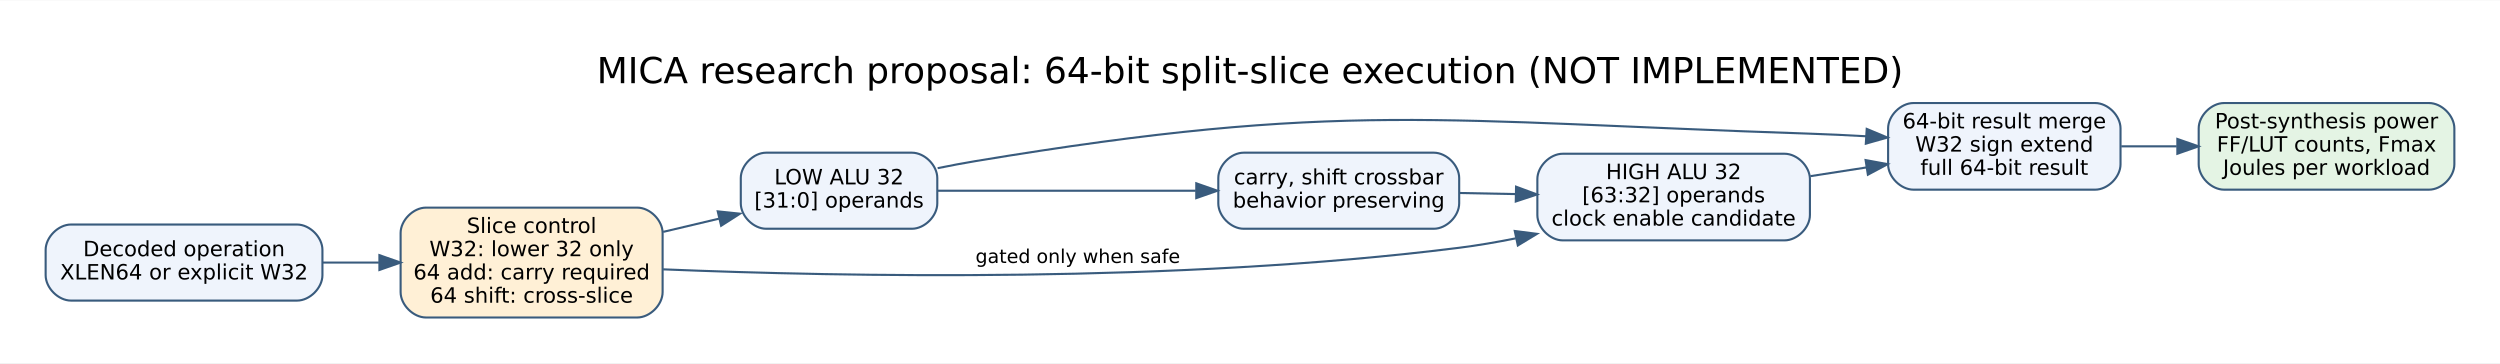
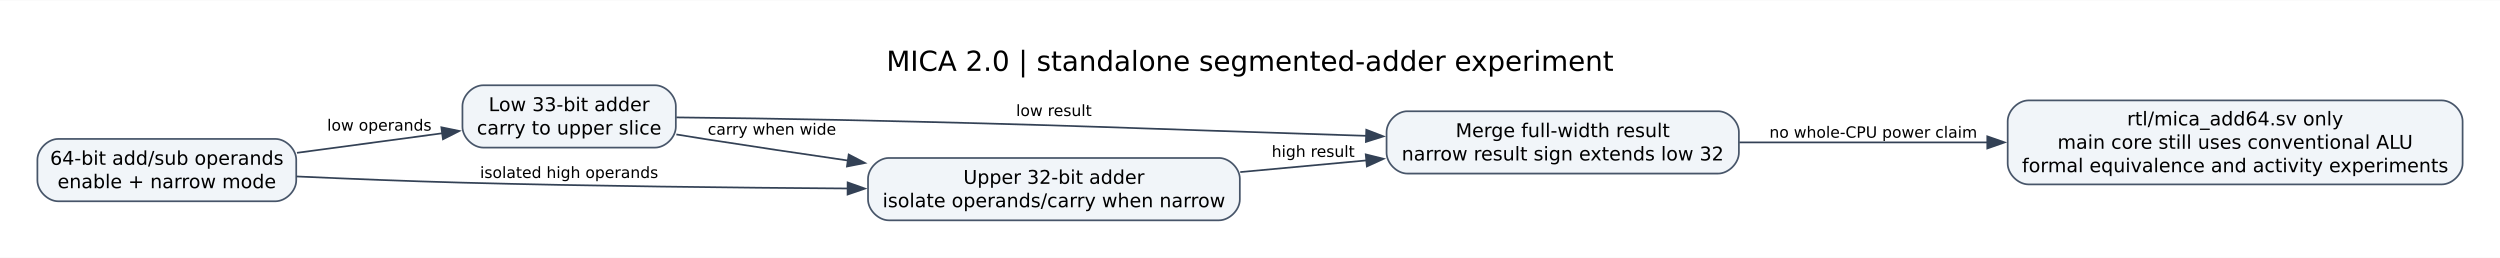
- <svg xmlns="http://www.w3.org/2000/svg" width="1183pt" height="172pt" viewBox="0.00 0.00 1183.20 171.70">
-   <g id="graph0" class="graph" transform="scale(1 1) rotate(0) translate(21.6 150.1)">
-     <polygon fill="white" stroke="transparent" points="-21.6,21.6 -21.6,-150.1 1161.6,-150.1 1161.6,21.6 -21.6,21.6" />
-     <text text-anchor="middle" x="570" y="-110.9" font-family="DejaVu Sans" font-size="17.00">MICA research proposal: 64-bit split-slice execution (NOT IMPLEMENTED)</text>
+ <svg xmlns="http://www.w3.org/2000/svg" width="1444pt" height="149pt" viewBox="0.00 0.00 1443.95 148.70">
+   <g id="graph0" class="graph" transform="scale(1 1) rotate(0) translate(21.6 127.1)">
+     <polygon fill="white" stroke="none" points="-21.6,21.6 -21.6,-127.1 1422.35,-127.1 1422.35,21.6 -21.6,21.6" />
+     <text text-anchor="middle" x="700.38" y="-86.3" font-family="DejaVu Sans" font-size="16.00">MICA 2.0 | standalone segmented-adder experiment</text>
    <g id="node1" class="node">
-       <path fill="#eff4fc" stroke="#395b7d" d="M119,-44C119,-44 12,-44 12,-44 6,-44 0,-38 0,-32 0,-32 0,-20 0,-20 0,-14 6,-8 12,-8 12,-8 119,-8 119,-8 125,-8 131,-14 131,-20 131,-20 131,-32 131,-32 131,-38 125,-44 119,-44" />
-       <text text-anchor="middle" x="65.5" y="-29" font-family="DejaVu Sans" font-size="10.00">Decoded operation</text>
-       <text text-anchor="middle" x="65.5" y="-18" font-family="DejaVu Sans" font-size="10.00">XLEN64 or explicit W32</text>
+       <path fill="#f1f5f9" stroke="#475569" d="M137.5,-47C137.5,-47 12,-47 12,-47 6,-47 0,-41 0,-35 0,-35 0,-23 0,-23 0,-17 6,-11 12,-11 12,-11 137.5,-11 137.5,-11 143.5,-11 149.5,-17 149.5,-23 149.5,-23 149.5,-35 149.5,-35 149.5,-41 143.5,-47 137.5,-47" />
+       <text text-anchor="middle" x="74.75" y="-32.05" font-family="DejaVu Sans" font-size="11.00">64-bit add/sub operands</text>
+       <text text-anchor="middle" x="74.75" y="-18.55" font-family="DejaVu Sans" font-size="11.00">enable + narrow mode</text>
    </g>
    <g id="node2" class="node">
-       <path fill="#fff0d6" stroke="#395b7d" d="M280,-52C280,-52 180,-52 180,-52 174,-52 168,-46 168,-40 168,-40 168,-12 168,-12 168,-6 174,0 180,0 180,0 280,0 280,0 286,0 292,-6 292,-12 292,-12 292,-40 292,-40 292,-46 286,-52 280,-52" />
-       <text text-anchor="middle" x="230" y="-40" font-family="DejaVu Sans" font-size="10.00">Slice control</text>
-       <text text-anchor="middle" x="230" y="-29" font-family="DejaVu Sans" font-size="10.00">W32: lower 32 only</text>
-       <text text-anchor="middle" x="230" y="-18" font-family="DejaVu Sans" font-size="10.00">64 add: carry required</text>
-       <text text-anchor="middle" x="230" y="-7" font-family="DejaVu Sans" font-size="10.00">64 shift: cross-slice</text>
+       <path fill="#f1f5f9" stroke="#475569" d="M356.75,-78C356.75,-78 257.5,-78 257.5,-78 251.5,-78 245.5,-72 245.5,-66 245.5,-66 245.5,-54 245.5,-54 245.5,-48 251.5,-42 257.5,-42 257.5,-42 356.75,-42 356.75,-42 362.75,-42 368.75,-48 368.75,-54 368.75,-54 368.75,-66 368.75,-66 368.75,-72 362.75,-78 356.75,-78" />
+       <text text-anchor="middle" x="307.12" y="-63.05" font-family="DejaVu Sans" font-size="11.00">Low 33-bit adder</text>
+       <text text-anchor="middle" x="307.12" y="-49.55" font-family="DejaVu Sans" font-size="11.00">carry to upper slice</text>
    </g>
    <g id="edge1" class="edge">
-       <path fill="none" stroke="#395b7d" d="M131.19,-26C139.91,-26 148.89,-26 157.71,-26" />
-       <polygon fill="#395b7d" stroke="#395b7d" points="157.97,-29.5 167.97,-26 157.97,-22.5 157.97,-29.5" />
+       <path fill="none" stroke="#334155" d="M149.91,-38.98C176.84,-42.6 207.22,-46.69 233.97,-50.29" />
+       <polygon fill="#334155" stroke="#334155" points="233.32,-53.73 243.7,-51.6 234.25,-46.8 233.32,-53.73" />
+       <text text-anchor="middle" x="197.5" y="-51.79" font-family="DejaVu Sans" font-size="9.00">low operands</text>
    </g>
    <g id="node3" class="node">
-       <path fill="#eff4fc" stroke="#395b7d" d="M410,-78C410,-78 341,-78 341,-78 335,-78 329,-72 329,-66 329,-66 329,-54 329,-54 329,-48 335,-42 341,-42 341,-42 410,-42 410,-42 416,-42 422,-48 422,-54 422,-54 422,-66 422,-66 422,-72 416,-78 410,-78" />
-       <text text-anchor="middle" x="375.5" y="-63" font-family="DejaVu Sans" font-size="10.00">LOW ALU 32</text>
-       <text text-anchor="middle" x="375.5" y="-52" font-family="DejaVu Sans" font-size="10.00">[31:0] operands</text>
+       <path fill="#f1f5f9" stroke="#475569" d="M682.5,-36C682.5,-36 491.75,-36 491.75,-36 485.75,-36 479.75,-30 479.75,-24 479.75,-24 479.75,-12 479.75,-12 479.75,-6 485.75,0 491.75,0 491.75,0 682.5,0 682.5,0 688.5,0 694.5,-6 694.5,-12 694.5,-12 694.5,-24 694.5,-24 694.5,-30 688.5,-36 682.5,-36" />
+       <text text-anchor="middle" x="587.12" y="-21.05" font-family="DejaVu Sans" font-size="11.00">Upper 32-bit adder</text>
+       <text text-anchor="middle" x="587.12" y="-7.55" font-family="DejaVu Sans" font-size="11.00">isolate operands/carry when narrow</text>
    </g>
    <g id="edge2" class="edge">
-       <path fill="none" stroke="#395b7d" d="M292.27,-40.52C301.03,-42.59 310.01,-44.72 318.66,-46.77" />
-       <polygon fill="#395b7d" stroke="#395b7d" points="318.09,-50.23 328.63,-49.13 319.7,-43.42 318.09,-50.23" />
+       <path fill="none" stroke="#334155" d="M149.68,-25.33C179.44,-23.99 214.1,-22.59 245.5,-21.75 319.55,-19.76 402.68,-18.82 468.28,-18.38" />
+       <polygon fill="#334155" stroke="#334155" points="467.99,-21.88 477.97,-18.32 467.95,-14.88 467.99,-21.88" />
+       <text text-anchor="middle" x="307.12" y="-24.45" font-family="DejaVu Sans" font-size="9.00">isolated high operands</text>
+     </g>
+     <g id="edge3" class="edge">
+       <path fill="none" stroke="#334155" d="M369.05,-49.59C375.03,-48.61 381.01,-47.65 386.75,-46.75 413.05,-42.64 441.34,-38.43 468.11,-34.54" />
+       <polygon fill="#334155" stroke="#334155" points="468.59,-38.01 477.98,-33.12 467.58,-31.08 468.59,-38.01" />
+       <text text-anchor="middle" x="424.25" y="-49.45" font-family="DejaVu Sans" font-size="9.00">carry when wide</text>
    </g>
    <g id="node4" class="node">
-       <path fill="#eff4fc" stroke="#395b7d" d="M823,-77.5C823,-77.5 718,-77.5 718,-77.5 712,-77.5 706,-71.5 706,-65.5 706,-65.5 706,-48.5 706,-48.5 706,-42.5 712,-36.5 718,-36.5 718,-36.5 823,-36.5 823,-36.5 829,-36.5 835,-42.5 835,-48.5 835,-48.5 835,-65.5 835,-65.5 835,-71.5 829,-77.5 823,-77.5" />
-       <text text-anchor="middle" x="770.5" y="-65.5" font-family="DejaVu Sans" font-size="10.00">HIGH ALU 32</text>
-       <text text-anchor="middle" x="770.5" y="-54.5" font-family="DejaVu Sans" font-size="10.00">[63:32] operands</text>
-       <text text-anchor="middle" x="770.5" y="-43.5" font-family="DejaVu Sans" font-size="10.00">clock enable candidate</text>
+       <path fill="#f1f5f9" stroke="#475569" d="M970.75,-63C970.75,-63 791.25,-63 791.25,-63 785.25,-63 779.25,-57 779.25,-51 779.25,-51 779.25,-39 779.25,-39 779.25,-33 785.25,-27 791.25,-27 791.25,-27 970.75,-27 970.75,-27 976.75,-27 982.75,-33 982.75,-39 982.75,-39 982.75,-51 982.75,-51 982.75,-57 976.75,-63 970.75,-63" />
+       <text text-anchor="middle" x="881" y="-48.05" font-family="DejaVu Sans" font-size="11.00">Merge full-width result</text>
+       <text text-anchor="middle" x="881" y="-34.55" font-family="DejaVu Sans" font-size="11.00">narrow result sign extends low 32</text>
    </g>
-     <g id="edge3" class="edge">
-       <path fill="none" stroke="#395b7d" d="M292.23,-22.79C377.19,-19.28 535.44,-16.19 669,-33 677.73,-34.1 686.8,-35.66 695.77,-37.46" />
-       <polygon fill="#395b7d" stroke="#395b7d" points="695.31,-40.94 705.82,-39.59 696.76,-34.09 695.31,-40.94" />
-       <text text-anchor="middle" x="488.5" y="-25.8" font-family="DejaVu Sans" font-size="9.00">gated only when safe</text>
+     <g id="edge4" class="edge">
+       <path fill="none" stroke="#334155" d="M369.06,-59.44C397.26,-59.13 431.22,-58.66 461.75,-58 594.89,-55.13 628.15,-53.24 761.25,-49 763.32,-48.93 765.42,-48.87 767.53,-48.8" />
+       <polygon fill="#334155" stroke="#334155" points="767.54,-52.3 777.43,-48.48 767.32,-45.3 767.54,-52.3" />
+       <text text-anchor="middle" x="587.12" y="-60.23" font-family="DejaVu Sans" font-size="9.00">low result</text>
+     </g>
+     <g id="edge5" class="edge">
+       <path fill="none" stroke="#334155" d="M694.74,-27.86C718.5,-30.06 743.76,-32.4 767.74,-34.61" />
+       <polygon fill="#334155" stroke="#334155" points="767.23,-38.08 777.51,-35.52 767.88,-31.11 767.23,-38.08" />
+       <text text-anchor="middle" x="736.88" y="-36.62" font-family="DejaVu Sans" font-size="9.00">high result</text>
    </g>
    <g id="node5" class="node">
-       <path fill="#eff4fc" stroke="#395b7d" d="M657,-78C657,-78 567,-78 567,-78 561,-78 555,-72 555,-66 555,-66 555,-54 555,-54 555,-48 561,-42 567,-42 567,-42 657,-42 657,-42 663,-42 669,-48 669,-54 669,-54 669,-66 669,-66 669,-72 663,-78 657,-78" />
-       <text text-anchor="middle" x="612" y="-63" font-family="DejaVu Sans" font-size="10.00">carry, shift crossbar</text>
-       <text text-anchor="middle" x="612" y="-52" font-family="DejaVu Sans" font-size="10.00">behavior preserving</text>
-     </g>
-     <g id="edge4" class="edge">
-       <path fill="none" stroke="#395b7d" d="M422.27,-60C457.02,-60 505.31,-60 544.35,-60" />
-       <polygon fill="#395b7d" stroke="#395b7d" points="544.58,-63.5 554.57,-60 544.57,-56.5 544.58,-63.5" />
-     </g>
-     <g id="node6" class="node">
-       <path fill="#eff4fc" stroke="#395b7d" d="M970,-101.5C970,-101.5 884,-101.5 884,-101.5 878,-101.5 872,-95.5 872,-89.5 872,-89.5 872,-72.5 872,-72.5 872,-66.5 878,-60.5 884,-60.5 884,-60.5 970,-60.5 970,-60.5 976,-60.5 982,-66.5 982,-72.5 982,-72.5 982,-89.5 982,-89.5 982,-95.5 976,-101.5 970,-101.5" />
-       <text text-anchor="middle" x="927" y="-89.5" font-family="DejaVu Sans" font-size="10.00">64-bit result merge</text>
-       <text text-anchor="middle" x="927" y="-78.5" font-family="DejaVu Sans" font-size="10.00">W32 sign extend</text>
-       <text text-anchor="middle" x="927" y="-67.5" font-family="DejaVu Sans" font-size="10.00">full 64-bit result</text>
+       <path fill="#f1f5f9" stroke="#475569" d="M1388.75,-69.25C1388.75,-69.25 1150,-69.25 1150,-69.25 1144,-69.25 1138,-63.25 1138,-57.25 1138,-57.25 1138,-32.75 1138,-32.75 1138,-26.75 1144,-20.75 1150,-20.75 1150,-20.75 1388.75,-20.75 1388.75,-20.75 1394.75,-20.75 1400.75,-26.75 1400.75,-32.75 1400.75,-32.75 1400.75,-57.25 1400.75,-57.25 1400.75,-63.25 1394.75,-69.25 1388.75,-69.25" />
+       <text text-anchor="middle" x="1269.38" y="-54.8" font-family="DejaVu Sans" font-size="11.00">rtl/mica_add64.sv only</text>
+       <text text-anchor="middle" x="1269.38" y="-41.3" font-family="DejaVu Sans" font-size="11.00">main core still uses conventional ALU</text>
+       <text text-anchor="middle" x="1269.38" y="-27.8" font-family="DejaVu Sans" font-size="11.00">formal equivalence and activity experiments</text>
    </g>
    <g id="edge6" class="edge">
-       <path fill="none" stroke="#395b7d" d="M422.17,-70.67C428.15,-71.89 434.21,-73.04 440,-74 613.27,-102.81 659.44,-92.78 835,-87 843.62,-86.72 852.7,-86.28 861.64,-85.77" />
-       <polygon fill="#395b7d" stroke="#395b7d" points="861.88,-89.26 871.65,-85.17 861.46,-82.28 861.88,-89.26" />
-     </g>
-     <g id="edge7" class="edge">
-       <path fill="none" stroke="#395b7d" d="M835.23,-66.9C843.96,-68.26 852.92,-69.65 861.65,-71" />
-       <polygon fill="#395b7d" stroke="#395b7d" points="861.35,-74.5 871.77,-72.58 862.43,-67.58 861.35,-74.5" />
-     </g>
-     <g id="edge5" class="edge">
-       <path fill="none" stroke="#395b7d" d="M669.06,-58.93C677.72,-58.76 686.79,-58.59 695.77,-58.41" />
-       <polygon fill="#395b7d" stroke="#395b7d" points="695.92,-61.91 705.85,-58.22 695.79,-54.91 695.92,-61.91" />
-     </g>
-     <g id="node7" class="node">
-       <path fill="#e4f4e4" stroke="#395b7d" d="M1128,-101.5C1128,-101.5 1031,-101.5 1031,-101.5 1025,-101.5 1019,-95.5 1019,-89.5 1019,-89.5 1019,-72.5 1019,-72.5 1019,-66.5 1025,-60.5 1031,-60.5 1031,-60.5 1128,-60.5 1128,-60.5 1134,-60.5 1140,-66.5 1140,-72.5 1140,-72.5 1140,-89.5 1140,-89.5 1140,-95.5 1134,-101.5 1128,-101.5" />
-       <text text-anchor="middle" x="1079.5" y="-89.5" font-family="DejaVu Sans" font-size="10.00">Post-synthesis power</text>
-       <text text-anchor="middle" x="1079.5" y="-78.5" font-family="DejaVu Sans" font-size="10.00">FF/LUT counts, Fmax</text>
-       <text text-anchor="middle" x="1079.5" y="-67.5" font-family="DejaVu Sans" font-size="10.00">Joules per workload</text>
-     </g>
-     <g id="edge8" class="edge">
-       <path fill="none" stroke="#395b7d" d="M982.33,-81C990.87,-81 999.79,-81 1008.61,-81" />
-       <polygon fill="#395b7d" stroke="#395b7d" points="1008.9,-84.5 1018.9,-81 1008.9,-77.5 1008.9,-84.5" />
+       <path fill="none" stroke="#334155" d="M983.01,-45C1026.79,-45 1078.82,-45 1126.39,-45" />
+       <polygon fill="#334155" stroke="#334155" points="1126.22,-48.5 1136.22,-45 1126.22,-41.5 1126.22,-48.5" />
+       <text text-anchor="middle" x="1060.38" y="-47.7" font-family="DejaVu Sans" font-size="9.00">no whole-CPU power claim</text>
    </g>
  </g>
</svg>
